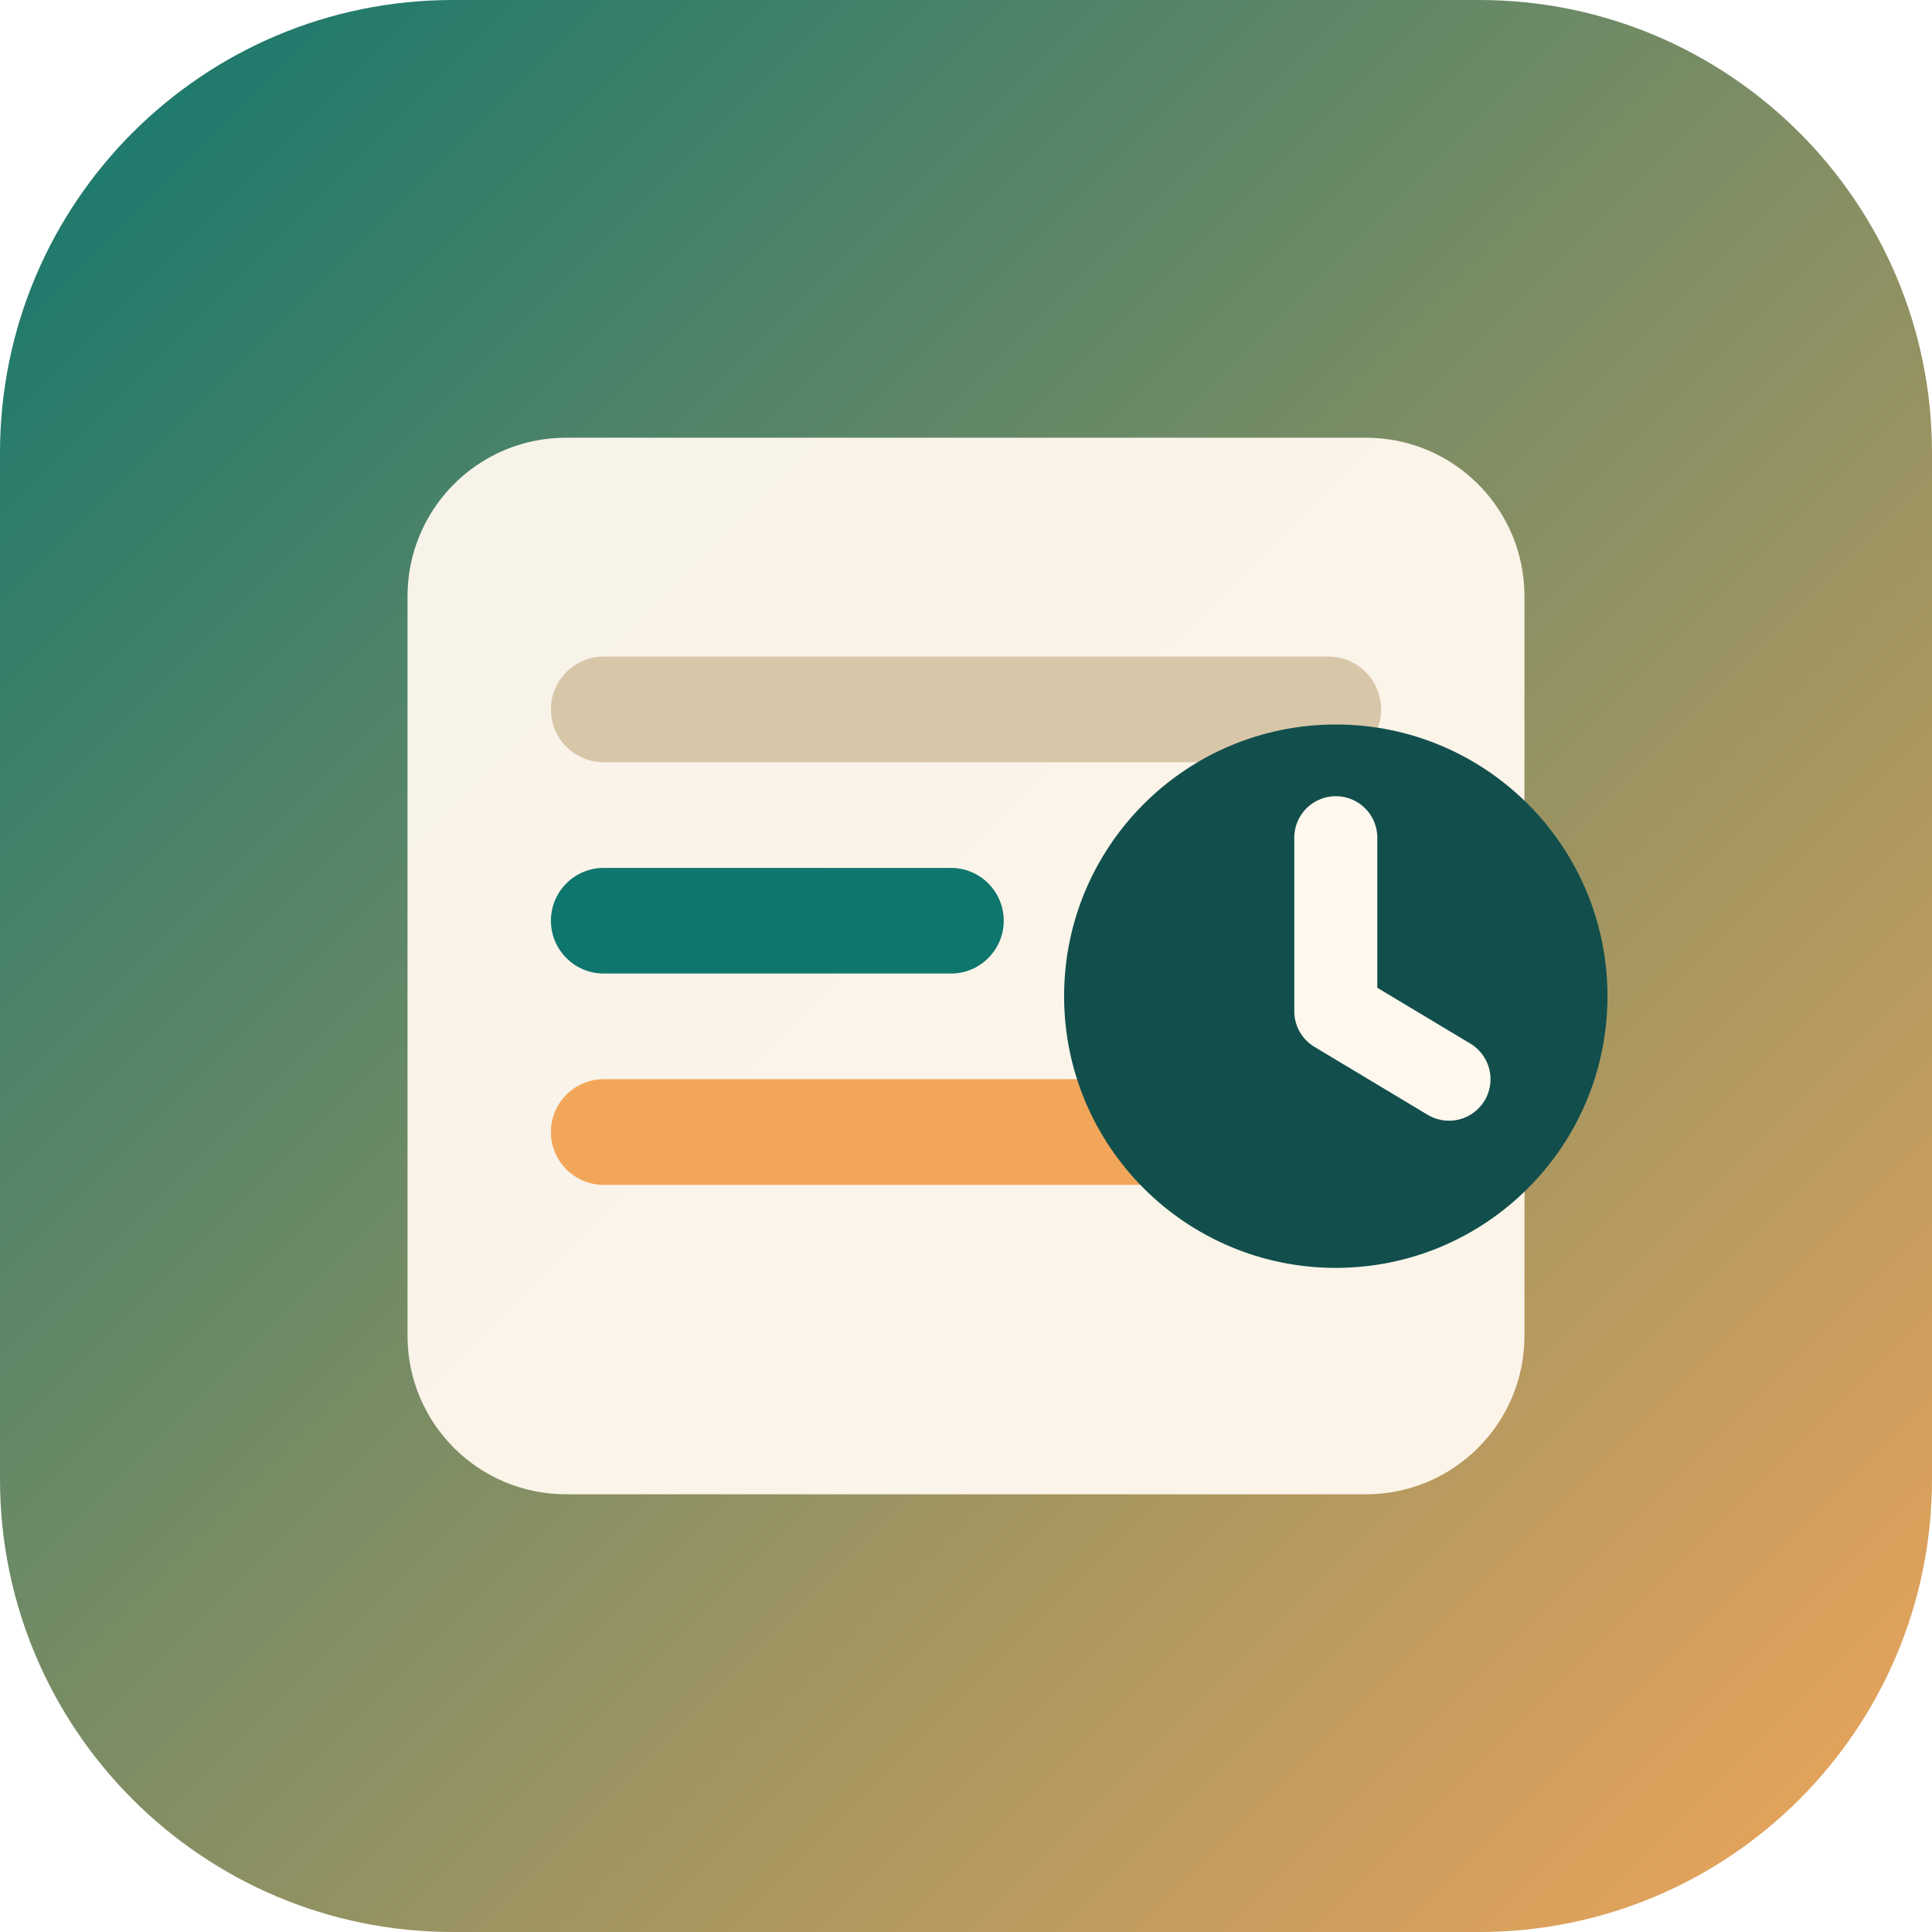
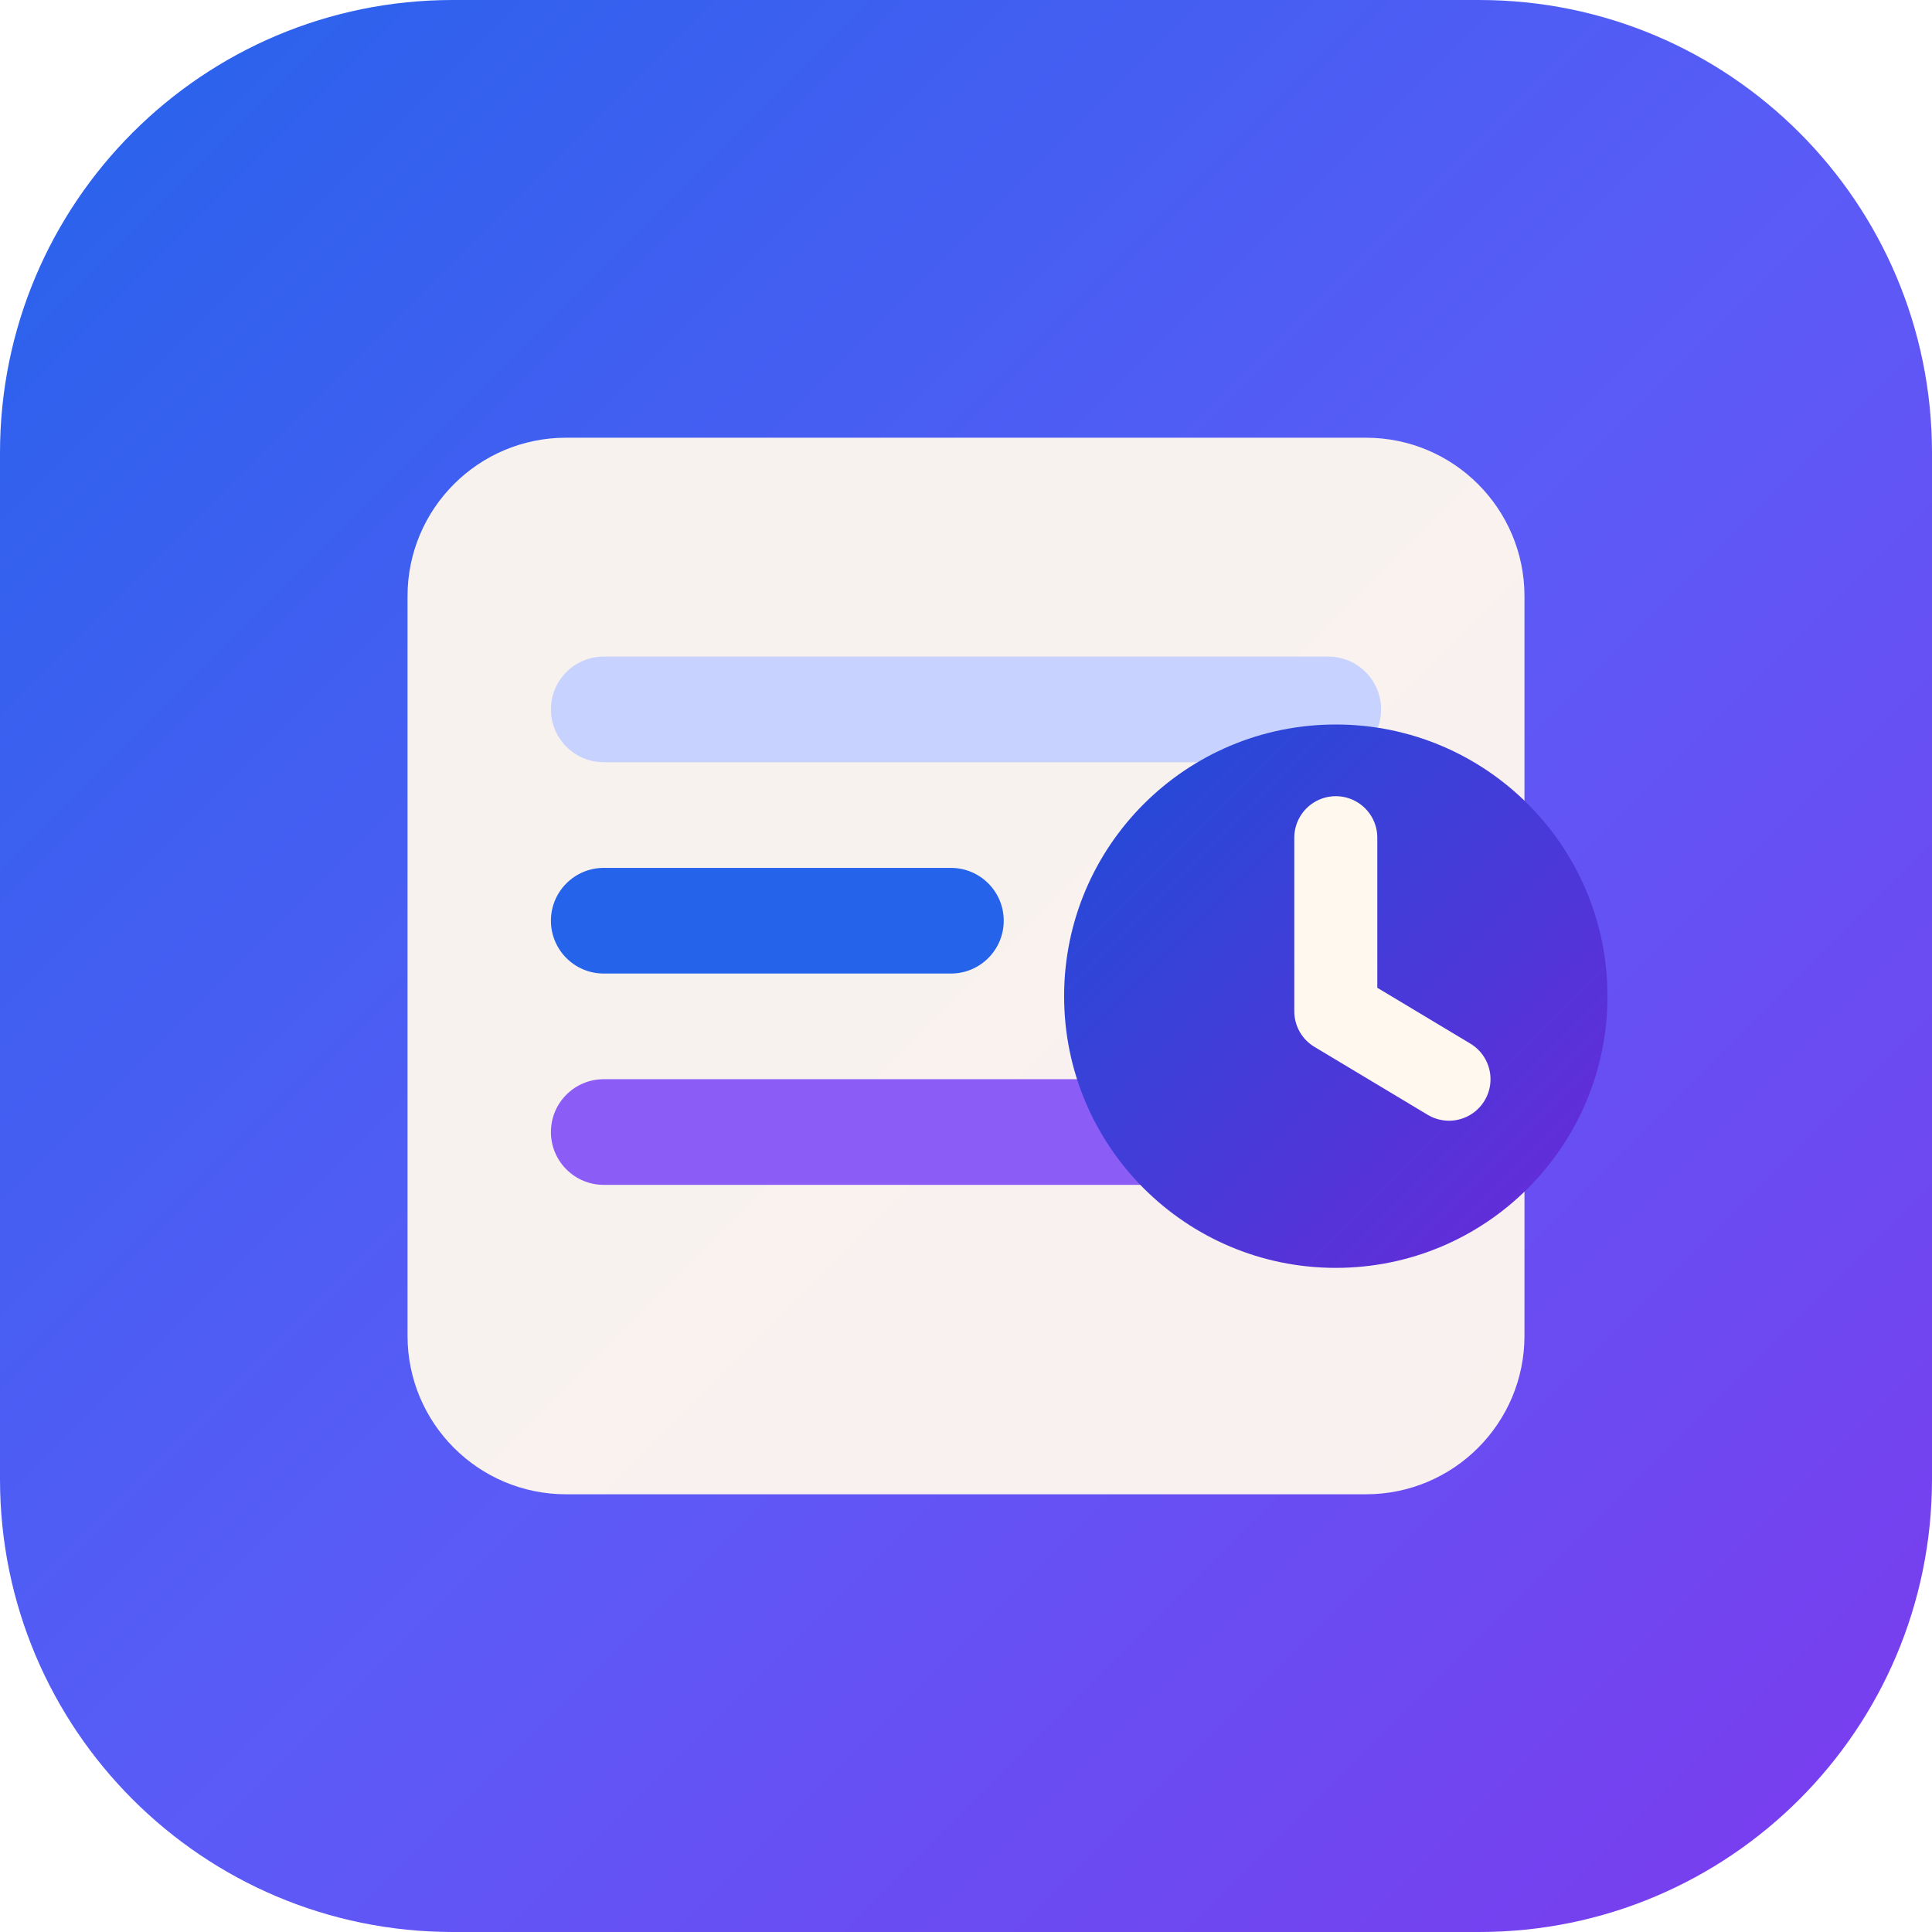
<svg xmlns="http://www.w3.org/2000/svg" viewBox="0 0 512 512">
  <defs>
    <linearGradient id="bg" x1="0%" x2="100%" y1="0%" y2="100%">
-       <stop offset="0%" stop-color="#0f766e" />
-       <stop offset="100%" stop-color="#f2a65a" />
+       <stop offset="0%" stop-color="#2563eb" />
+       <stop offset="52%" stop-color="#5b5bf7" />
+       <stop offset="100%" stop-color="#7c3aed" />
+     </linearGradient>
+     <linearGradient id="ink" x1="0%" x2="100%" y1="0%" y2="100%">
+       <stop offset="0%" stop-color="#1d4ed8" />
+       <stop offset="100%" stop-color="#6d28d9" />
    </linearGradient>
  </defs>
  <rect width="512" height="512" rx="120" fill="url(#bg)" />
  <rect x="108" y="116" width="296" height="280" rx="42" fill="#fff8ee" opacity="0.96" />
-   <rect x="146" y="174" width="220" height="28" rx="14" fill="#d8c6a9" />
-   <rect x="146" y="230" width="120" height="28" rx="14" fill="#0f766e" />
-   <rect x="146" y="286" width="180" height="28" rx="14" fill="#f2a65a" />
-   <circle cx="354" cy="264" r="72" fill="#124f4c" />
+   <rect x="146" y="174" width="220" height="28" rx="14" fill="#c7d2fe" />
+   <rect x="146" y="230" width="120" height="28" rx="14" fill="#2563eb" />
+   <rect x="146" y="286" width="180" height="28" rx="14" fill="#8b5cf6" />
+   <circle cx="354" cy="264" r="72" fill="url(#ink)" />
  <path d="M354 222v46l30 18" fill="none" stroke="#fff8ee" stroke-linecap="round" stroke-linejoin="round" stroke-width="22" />
</svg>
